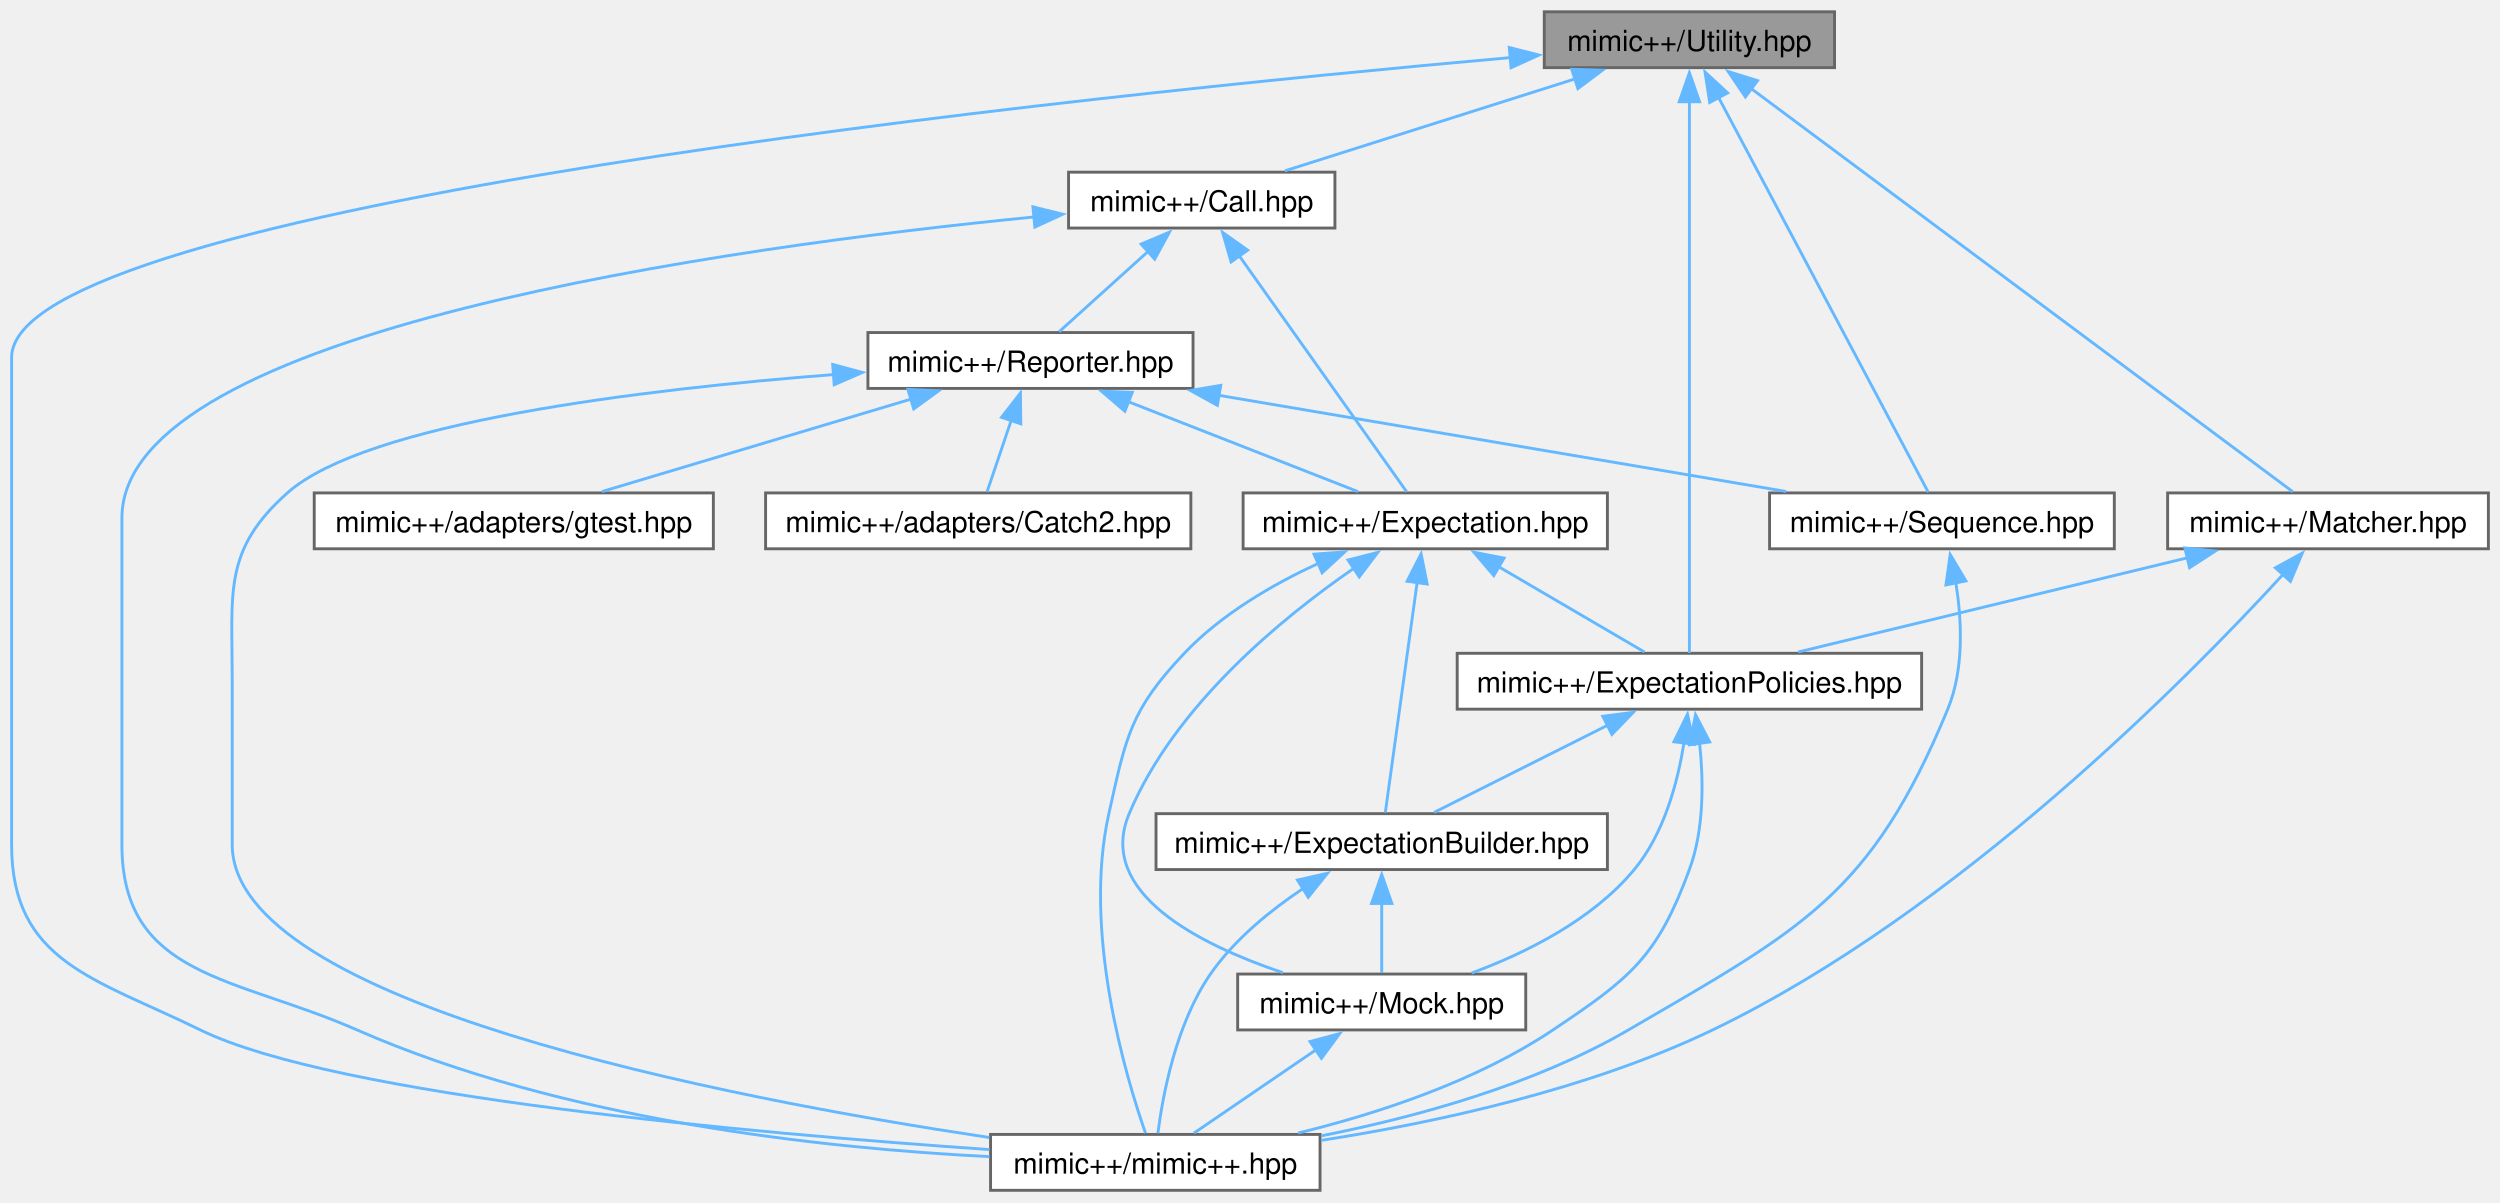
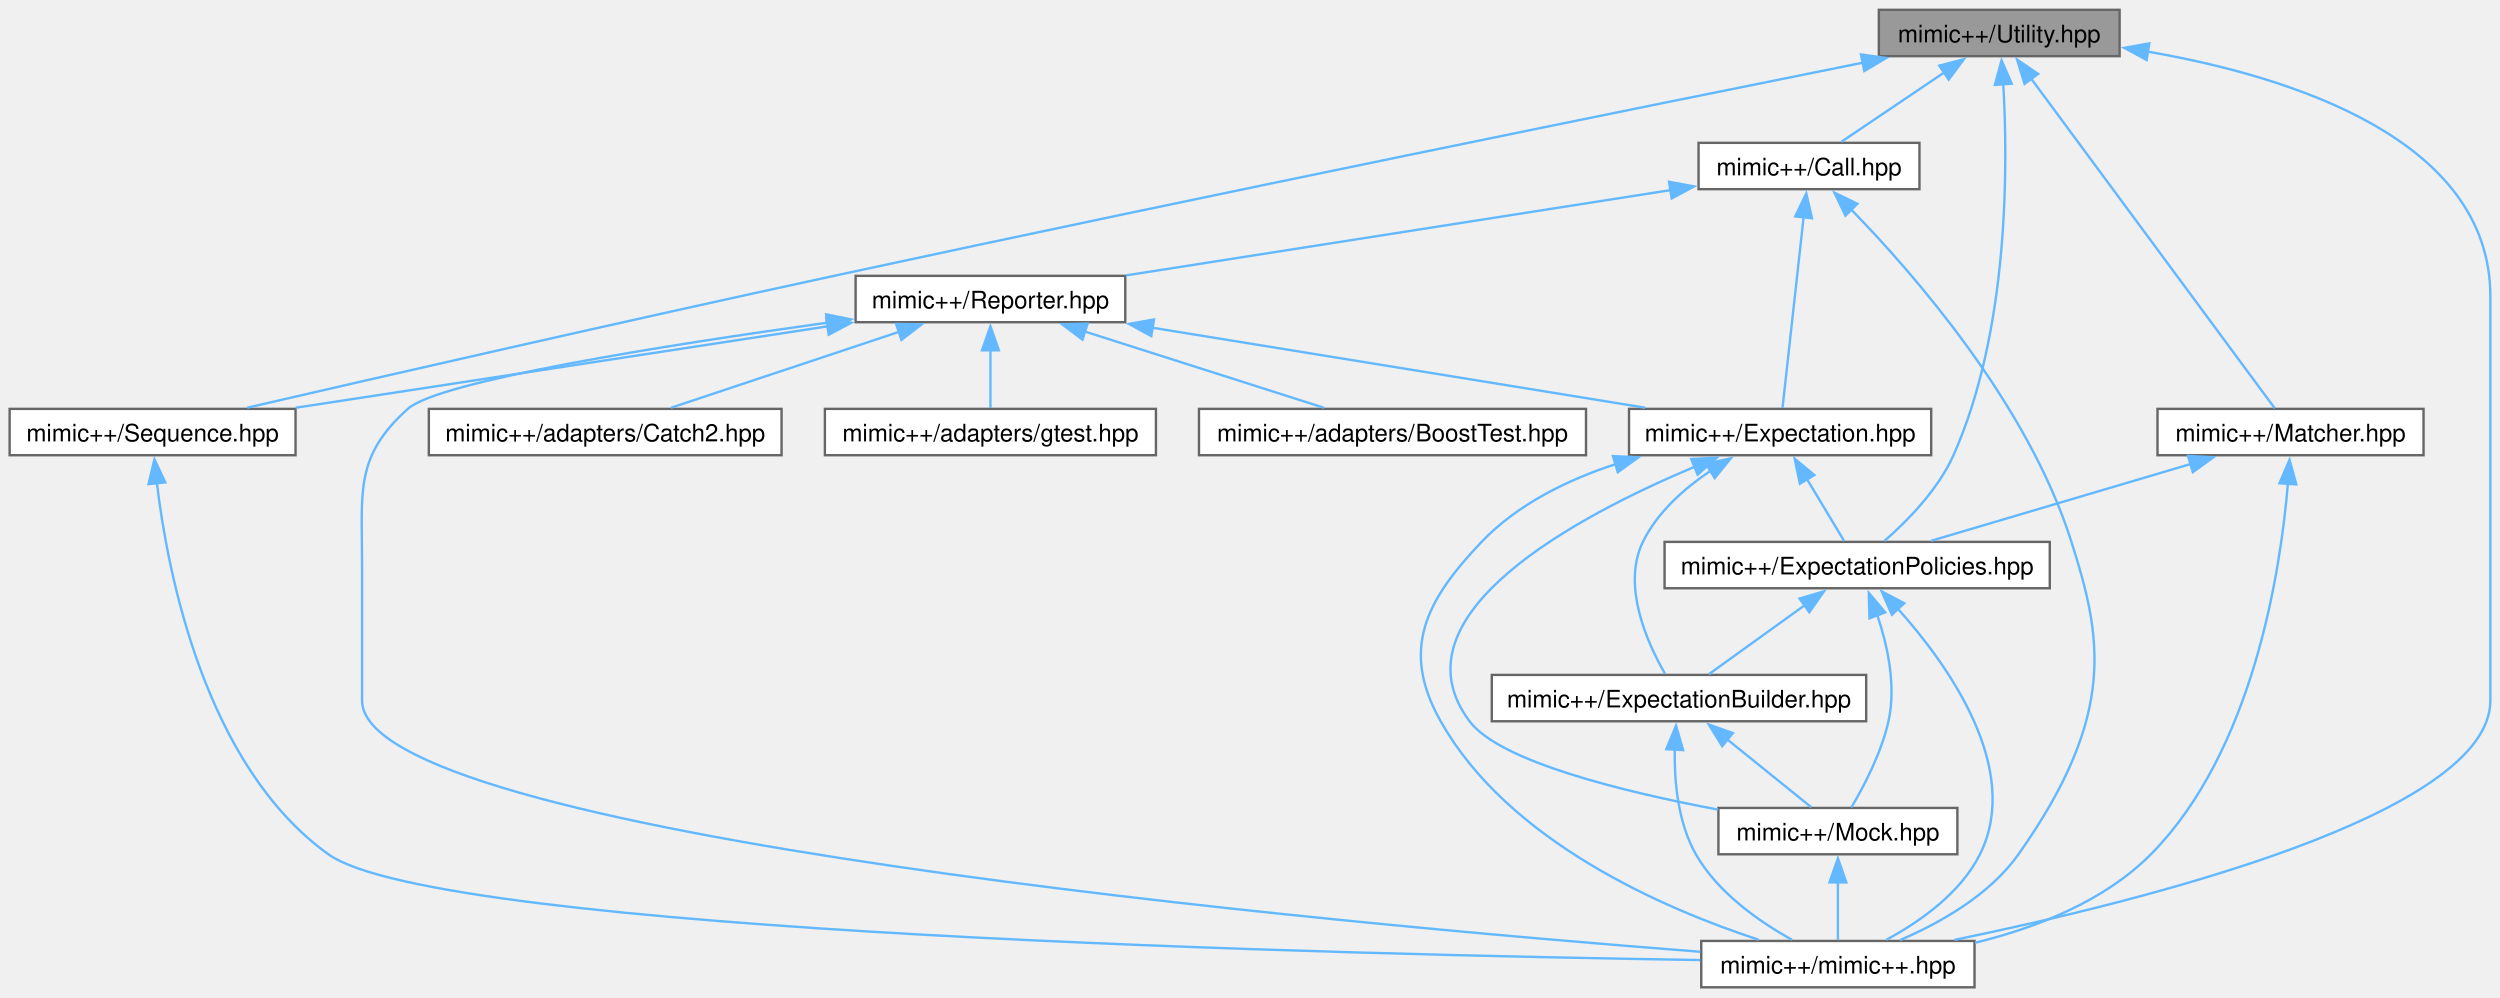
- <svg xmlns="http://www.w3.org/2000/svg" xmlns:xlink="http://www.w3.org/1999/xlink" width="861pt" height="414pt" viewBox="0.00 0.00 861.25 414.00">
+ <svg xmlns="http://www.w3.org/2000/svg" xmlns:xlink="http://www.w3.org/1999/xlink" width="1038pt" height="414pt" viewBox="0.00 0.00 1038.38 414.00">
  <g id="graph0" class="graph" transform="scale(1 1) rotate(0) translate(4 410)">
    <g id="Node000001" class="node">
      <g id="a_Node000001">
        <a xlink:title=" ">
-           <polygon fill="#999999" stroke="#666666" points="628,-406 528,-406 528,-386.75 628,-386.75 628,-406" />
-           <text text-anchor="middle" x="578" y="-392.5" font-family="Helvetica,sans-Serif" font-size="10.00">mimic++/Utility.hpp</text>
+           <polygon fill="#999999" stroke="#666666" points="876.38,-406 776.38,-406 776.38,-386.75 876.38,-386.75 876.38,-406" />
+           <text text-anchor="middle" x="826.38" y="-392.5" font-family="Helvetica,sans-Serif" font-size="10.00">mimic++/Utility.hpp</text>
        </a>
      </g>
    </g>
    <g id="Node000002" class="node">
      <g id="a_Node000002">
        <a xlink:href="../../dc/d44/_call_8hpp.html" target="_top" xlink:title=" ">
-           <polygon fill="white" stroke="#666666" points="455.88,-350.75 364.12,-350.75 364.12,-331.5 455.88,-331.5 455.88,-350.75" />
-           <text text-anchor="middle" x="410" y="-337.25" font-family="Helvetica,sans-Serif" font-size="10.00">mimic++/Call.hpp</text>
+           <polygon fill="white" stroke="#666666" points="793.25,-350.75 701.5,-350.75 701.5,-331.5 793.25,-331.5 793.25,-350.75" />
+           <text text-anchor="middle" x="747.38" y="-337.25" font-family="Helvetica,sans-Serif" font-size="10.00">mimic++/Call.hpp</text>
        </a>
      </g>
    </g>
    <g id="edge1_Node000001_Node000002" class="edge">
      <g id="a_edge1_Node000001_Node000002">
        <a xlink:title=" ">
-           <path fill="none" stroke="#63b8ff" d="M538.76,-382.94C508.1,-373.22 466.2,-359.94 438.64,-351.2" />
-           <polygon fill="#63b8ff" stroke="#63b8ff" points="537.47,-386.2 548.06,-385.88 539.58,-379.53 537.47,-386.2" />
+           <path fill="none" stroke="#63b8ff" d="M803.61,-380.03C789.77,-370.7 772.55,-359.1 760.84,-351.2" />
+           <polygon fill="#63b8ff" stroke="#63b8ff" points="801.47,-382.81 811.72,-385.5 805.38,-377 801.47,-382.81" />
        </a>
      </g>
    </g>
    <g id="Node000006" class="node">
      <g id="a_Node000006">
        <a xlink:href="../../d0/db9/mimic_09_09_8hpp.html" target="_top" xlink:title=" ">
-           <polygon fill="white" stroke="#666666" points="450.75,-19.25 337.25,-19.25 337.25,0 450.75,0 450.75,-19.25" />
-           <text text-anchor="middle" x="394" y="-5.75" font-family="Helvetica,sans-Serif" font-size="10.00">mimic++/mimic++.hpp</text>
-         </a>
-       </g>
-     </g>
-     <g id="edge26_Node000001_Node000006" class="edge">
-       <g id="a_edge26_Node000001_Node000006">
-         <a xlink:title=" ">
-           <path fill="none" stroke="#63b8ff" d="M516.54,-390.24C367.69,-376.99 0,-338.99 0,-286.88 0,-286.88 0,-286.88 0,-119.12 0,-78.62 28.63,-73.08 65,-55.25 111.65,-32.39 255.71,-19.6 336.88,-14.03" />
-           <polygon fill="#63b8ff" stroke="#63b8ff" points="515.94,-393.7 526.21,-391.1 516.56,-386.73 515.94,-393.7" />
+           <polygon fill="white" stroke="#666666" points="816.12,-19.25 702.62,-19.25 702.62,0 816.12,0 816.12,-19.25" />
+           <text text-anchor="middle" x="759.38" y="-5.75" font-family="Helvetica,sans-Serif" font-size="10.00">mimic++/mimic++.hpp</text>
+         </a>
+       </g>
+     </g>
+     <g id="edge27_Node000001_Node000006" class="edge">
+       <g id="a_edge27_Node000001_Node000006">
+         <a xlink:title=" ">
+           <path fill="none" stroke="#63b8ff" d="M888.11,-388.62C948.15,-378.22 1030.38,-352.07 1030.38,-286.88 1030.38,-286.88 1030.38,-286.88 1030.38,-119.12 1030.38,-71.74 885.77,-35.69 807.82,-19.7" />
+           <polygon fill="#63b8ff" stroke="#63b8ff" points="887.61,-385.15 878.3,-390.2 888.73,-392.06 887.61,-385.15" />
        </a>
      </g>
    </g>
    <g id="Node000007" class="node">
      <g id="a_Node000007">
        <a xlink:href="../../d8/de5/_expectation_policies_8hpp.html" target="_top" xlink:title=" ">
-           <polygon fill="white" stroke="#666666" points="658,-185 498,-185 498,-165.75 658,-165.75 658,-185" />
-           <text text-anchor="middle" x="578" y="-171.5" font-family="Helvetica,sans-Serif" font-size="10.00">mimic++/ExpectationPolicies.hpp</text>
-         </a>
-       </g>
-     </g>
-     <g id="edge21_Node000001_Node000007" class="edge">
-       <g id="a_edge21_Node000001_Node000007">
-         <a xlink:title=" ">
-           <path fill="none" stroke="#63b8ff" d="M578,-375.11C578,-328.88 578,-217.15 578,-185.1" />
-           <polygon fill="#63b8ff" stroke="#63b8ff" points="574.5,-375.01 578,-385.01 581.5,-375.01 574.5,-375.01" />
+           <polygon fill="white" stroke="#666666" points="847.38,-185 687.38,-185 687.38,-165.75 847.38,-165.75 847.38,-185" />
+           <text text-anchor="middle" x="767.38" y="-171.5" font-family="Helvetica,sans-Serif" font-size="10.00">mimic++/ExpectationPolicies.hpp</text>
+         </a>
+       </g>
+     </g>
+     <g id="edge22_Node000001_Node000007" class="edge">
+       <g id="a_edge22_Node000001_Node000007">
+         <a xlink:title=" ">
+           <path fill="none" stroke="#63b8ff" d="M828.06,-375.14C830.03,-341.54 830.49,-272.8 807.38,-221 800.93,-206.56 788.04,-193.53 778.63,-185.34" />
+           <polygon fill="#63b8ff" stroke="#63b8ff" points="824.57,-374.81 827.35,-385.03 831.56,-375.31 824.57,-374.81" />
        </a>
      </g>
    </g>
    <g id="Node000009" class="node">
      <g id="a_Node000009">
        <a xlink:href="../../d8/de4/_sequence_8hpp.html" target="_top" xlink:title=" ">
-           <polygon fill="white" stroke="#666666" points="724.38,-240.25 605.62,-240.25 605.62,-221 724.38,-221 724.38,-240.25" />
-           <text text-anchor="middle" x="665" y="-226.75" font-family="Helvetica,sans-Serif" font-size="10.00">mimic++/Sequence.hpp</text>
-         </a>
-       </g>
-     </g>
-     <g id="edge25_Node000001_Node000009" class="edge">
-       <g id="a_edge25_Node000001_Node000009">
-         <a xlink:title=" ">
-           <path fill="none" stroke="#63b8ff" d="M587.97,-376.62C606.73,-341.3 646.64,-266.18 660.3,-240.47" />
-           <polygon fill="#63b8ff" stroke="#63b8ff" points="584.99,-374.76 583.39,-385.23 591.17,-378.05 584.99,-374.76" />
-         </a>
-       </g>
-     </g>
-     <g id="Node000012" class="node">
-       <g id="a_Node000012">
+           <polygon fill="white" stroke="#666666" points="118.75,-240.25 0,-240.25 0,-221 118.75,-221 118.75,-240.25" />
+           <text text-anchor="middle" x="59.38" y="-226.75" font-family="Helvetica,sans-Serif" font-size="10.00">mimic++/Sequence.hpp</text>
+         </a>
+       </g>
+     </g>
+     <g id="edge26_Node000001_Node000009" class="edge">
+       <g id="a_edge26_Node000001_Node000009">
+         <a xlink:title=" ">
+           <path fill="none" stroke="#63b8ff" d="M769.86,-384.07C679.46,-365.9 496.79,-328.86 342.38,-295.5 255.23,-276.68 153.31,-253.35 98.7,-240.74" />
+           <polygon fill="#63b8ff" stroke="#63b8ff" points="768.96,-387.46 779.46,-385.99 770.34,-380.59 768.96,-387.46" />
+         </a>
+       </g>
+     </g>
+     <g id="Node000013" class="node">
+       <g id="a_Node000013">
        <a xlink:href="../../dd/d50/_matcher_8hpp.html" target="_top" xlink:title=" ">
-           <polygon fill="white" stroke="#666666" points="853.25,-240.25 742.75,-240.25 742.75,-221 853.25,-221 853.25,-240.25" />
-           <text text-anchor="middle" x="798" y="-226.75" font-family="Helvetica,sans-Serif" font-size="10.00">mimic++/Matcher.hpp</text>
-         </a>
-       </g>
-     </g>
-     <g id="edge22_Node000001_Node000012" class="edge">
-       <g id="a_edge22_Node000001_Node000012">
-         <a xlink:title=" ">
-           <path fill="none" stroke="#63b8ff" d="M599.11,-379.67C644.48,-345.89 750.11,-267.27 785.9,-240.63" />
-           <polygon fill="#63b8ff" stroke="#63b8ff" points="597.29,-376.66 591.36,-385.43 601.47,-382.27 597.29,-376.66" />
+           <polygon fill="white" stroke="#666666" points="1002.62,-240.25 892.12,-240.25 892.12,-221 1002.62,-221 1002.62,-240.25" />
+           <text text-anchor="middle" x="947.38" y="-226.75" font-family="Helvetica,sans-Serif" font-size="10.00">mimic++/Matcher.hpp</text>
+         </a>
+       </g>
+     </g>
+     <g id="edge23_Node000001_Node000013" class="edge">
+       <g id="a_edge23_Node000001_Node000013">
+         <a xlink:title=" ">
+           <path fill="none" stroke="#63b8ff" d="M839.57,-377.52C865.37,-342.61 921.67,-266.41 940.84,-240.47" />
+           <polygon fill="#63b8ff" stroke="#63b8ff" points="836.91,-375.23 833.78,-385.35 842.54,-379.39 836.91,-375.23" />
        </a>
      </g>
    </g>
    <g id="Node000003" class="node">
      <g id="a_Node000003">
        <a xlink:href="../../d5/d8a/_expectation_8hpp.html" target="_top" xlink:title=" ">
-           <polygon fill="white" stroke="#666666" points="549.75,-240.25 424.25,-240.25 424.25,-221 549.75,-221 549.75,-240.25" />
-           <text text-anchor="middle" x="487" y="-226.75" font-family="Helvetica,sans-Serif" font-size="10.00">mimic++/Expectation.hpp</text>
+           <polygon fill="white" stroke="#666666" points="798.12,-240.25 672.62,-240.25 672.62,-221 798.12,-221 798.12,-240.25" />
+           <text text-anchor="middle" x="735.38" y="-226.75" font-family="Helvetica,sans-Serif" font-size="10.00">mimic++/Expectation.hpp</text>
        </a>
      </g>
    </g>
    <g id="edge2_Node000002_Node000003" class="edge">
      <g id="a_edge2_Node000002_Node000003">
        <a xlink:title=" ">
-           <path fill="none" stroke="#63b8ff" d="M422.84,-322.04C439.51,-298.55 467.96,-258.45 480.61,-240.63" />
-           <polygon fill="#63b8ff" stroke="#63b8ff" points="420.11,-319.83 417.18,-330.01 425.82,-323.88 420.11,-319.83" />
-         </a>
-       </g>
-     </g>
-     <g id="edge20_Node000002_Node000006" class="edge">
-       <g id="a_edge20_Node000002_Node000006">
-         <a xlink:title=" ">
-           <path fill="none" stroke="#63b8ff" d="M352.35,-335.33C247.89,-325.04 38,-296.31 38,-231.62 38,-231.62 38,-231.62 38,-119.12 38,-73.28 77.03,-73.71 119,-55.25 189.84,-24.1 279.55,-14.45 336.87,-11.6" />
-           <polygon fill="#63b8ff" stroke="#63b8ff" points="351.84,-338.8 362.13,-336.26 352.51,-331.83 351.84,-338.8" />
+           <path fill="none" stroke="#63b8ff" d="M745.16,-320.1C742.54,-296.4 738.29,-257.97 736.37,-240.63" />
+           <polygon fill="#63b8ff" stroke="#63b8ff" points="741.65,-320.19 746.23,-329.74 748.61,-319.42 741.65,-320.19" />
+         </a>
+       </g>
+     </g>
+     <g id="edge21_Node000002_Node000006" class="edge">
+       <g id="a_edge21_Node000002_Node000006">
+         <a xlink:title=" ">
+           <path fill="none" stroke="#63b8ff" d="M764.74,-323.22C790.64,-296.65 838.28,-242.24 856.38,-185 868.75,-145.87 875.78,-113.83 834.38,-55.25 822.39,-38.3 801.76,-26.71 785.16,-19.6" />
+           <polygon fill="#63b8ff" stroke="#63b8ff" points="762.51,-320.5 757.93,-330.05 767.47,-325.44 762.51,-320.5" />
        </a>
      </g>
    </g>
    <g id="Node000008" class="node">
      <g id="a_Node000008">
        <a xlink:href="../../da/dd9/_reporter_8hpp.html" target="_top" xlink:title=" ">
-           <polygon fill="white" stroke="#666666" points="407,-295.5 295,-295.5 295,-276.25 407,-276.25 407,-295.5" />
-           <text text-anchor="middle" x="351" y="-282" font-family="Helvetica,sans-Serif" font-size="10.00">mimic++/Reporter.hpp</text>
+           <polygon fill="white" stroke="#666666" points="463.38,-295.5 351.38,-295.5 351.38,-276.25 463.38,-276.25 463.38,-295.5" />
+           <text text-anchor="middle" x="407.38" y="-282" font-family="Helvetica,sans-Serif" font-size="10.00">mimic++/Reporter.hpp</text>
        </a>
      </g>
    </g>
    <g id="edge13_Node000002_Node000008" class="edge">
      <g id="a_edge13_Node000002_Node000008">
        <a xlink:title=" ">
-           <path fill="none" stroke="#63b8ff" d="M391.73,-323.64C381.54,-314.44 369.26,-303.35 360.86,-295.77" />
-           <polygon fill="#63b8ff" stroke="#63b8ff" points="389.1,-325.98 398.87,-330.08 393.79,-320.78 389.1,-325.98" />
+           <path fill="none" stroke="#63b8ff" d="M689.84,-331.11C626.77,-321.24 526.24,-305.49 463.67,-295.69" />
+           <polygon fill="#63b8ff" stroke="#63b8ff" points="689.25,-334.56 699.67,-332.65 690.33,-327.65 689.25,-334.56" />
        </a>
      </g>
    </g>
    <g id="Node000004" class="node">
      <g id="a_Node000004">
        <a xlink:href="../../d2/d4f/_expectation_builder_8hpp.html" target="_top" xlink:title=" ">
-           <polygon fill="white" stroke="#666666" points="549.75,-129.75 394.25,-129.75 394.25,-110.5 549.75,-110.5 549.75,-129.75" />
-           <text text-anchor="middle" x="472" y="-116.25" font-family="Helvetica,sans-Serif" font-size="10.00">mimic++/ExpectationBuilder.hpp</text>
+           <polygon fill="white" stroke="#666666" points="771.12,-129.75 615.62,-129.75 615.62,-110.5 771.12,-110.5 771.12,-129.75" />
+           <text text-anchor="middle" x="693.38" y="-116.25" font-family="Helvetica,sans-Serif" font-size="10.00">mimic++/ExpectationBuilder.hpp</text>
        </a>
      </g>
    </g>
    <g id="edge3_Node000003_Node000004" class="edge">
      <g id="a_edge3_Node000003_Node000004">
        <a xlink:title=" ">
-           <path fill="none" stroke="#63b8ff" d="M484.23,-209.6C480.96,-185.9 475.64,-147.47 473.24,-130.13" />
-           <polygon fill="#63b8ff" stroke="#63b8ff" points="480.73,-209.82 485.57,-219.25 487.66,-208.86 480.73,-209.82" />
+           <path fill="none" stroke="#63b8ff" d="M706.43,-214.51C695.54,-207.18 684.36,-197.28 678.38,-185 669.5,-166.77 680.22,-143.01 687.57,-130.22" />
+           <polygon fill="#63b8ff" stroke="#63b8ff" points="704.54,-217.46 714.89,-219.71 708.21,-211.49 704.54,-217.46" />
        </a>
      </g>
    </g>
    <g id="Node000005" class="node">
      <g id="a_Node000005">
        <a xlink:href="../../d5/dc5/_mock_8hpp.html" target="_top" xlink:title=" ">
-           <polygon fill="white" stroke="#666666" points="521.62,-74.5 422.38,-74.5 422.38,-55.25 521.62,-55.25 521.62,-74.5" />
-           <text text-anchor="middle" x="472" y="-61" font-family="Helvetica,sans-Serif" font-size="10.00">mimic++/Mock.hpp</text>
+           <polygon fill="white" stroke="#666666" points="809,-74.5 709.75,-74.5 709.75,-55.25 809,-55.25 809,-74.5" />
+           <text text-anchor="middle" x="759.38" y="-61" font-family="Helvetica,sans-Serif" font-size="10.00">mimic++/Mock.hpp</text>
        </a>
      </g>
    </g>
    <g id="edge11_Node000003_Node000005" class="edge">
      <g id="a_edge11_Node000003_Node000005">
        <a xlink:title=" ">
-           <path fill="none" stroke="#63b8ff" d="M462.41,-214.28C437.54,-197.15 400.62,-166.9 385,-129.75 373.6,-102.63 408.9,-84.75 437.92,-74.98" />
-           <polygon fill="#63b8ff" stroke="#63b8ff" points="460.39,-217.14 470.65,-219.76 464.26,-211.31 460.39,-217.14" />
+           <path fill="none" stroke="#63b8ff" d="M699.98,-216.25C651.31,-195.83 573.3,-154.6 606.38,-110.5 618.91,-93.79 669.89,-81.27 709.6,-73.8" />
+           <polygon fill="#63b8ff" stroke="#63b8ff" points="698.47,-219.41 709.06,-219.94 701.11,-212.93 698.47,-219.41" />
        </a>
      </g>
    </g>
    <g id="edge12_Node000003_Node000006" class="edge">
      <g id="a_edge12_Node000003_Node000006">
        <a xlink:title=" ">
-           <path fill="none" stroke="#63b8ff" d="M450.12,-215.96C434.36,-208.67 416.71,-198.41 404,-185 385.33,-165.3 383.92,-156.24 378,-129.75 368.94,-89.22 383.63,-39.72 390.63,-19.69" />
-           <polygon fill="#63b8ff" stroke="#63b8ff" points="448.68,-219.15 459.25,-219.92 451.47,-212.73 448.68,-219.15" />
+           <path fill="none" stroke="#63b8ff" d="M667.15,-217.34C646.92,-210.73 626.24,-200.58 611.38,-185 587.93,-160.43 577.7,-140.09 594.38,-110.5 622.57,-60.47 687.04,-32.65 726.53,-19.73" />
+           <polygon fill="#63b8ff" stroke="#63b8ff" points="665.94,-220.63 676.52,-220.14 667.94,-213.93 665.94,-220.63" />
        </a>
      </g>
    </g>
    <g id="edge7_Node000003_Node000007" class="edge">
      <g id="a_edge7_Node000003_Node000007">
        <a xlink:title=" ">
-           <path fill="none" stroke="#63b8ff" d="M512.29,-214.82C528.4,-205.4 548.74,-193.5 562.49,-185.45" />
-           <polygon fill="#63b8ff" stroke="#63b8ff" points="510.61,-211.76 503.74,-219.83 514.14,-217.8 510.61,-211.76" />
+           <path fill="none" stroke="#63b8ff" d="M746.5,-211.12C751.74,-202.39 757.75,-192.39 761.98,-185.36" />
+           <polygon fill="#63b8ff" stroke="#63b8ff" points="743.59,-209.16 741.44,-219.53 749.59,-212.77 743.59,-209.16" />
        </a>
      </g>
    </g>
    <g id="edge4_Node000004_Node000005" class="edge">
      <g id="a_edge4_Node000004_Node000005">
        <a xlink:title=" ">
-           <path fill="none" stroke="#63b8ff" d="M472,-98.88C472,-90.59 472,-81.42 472,-74.86" />
-           <polygon fill="#63b8ff" stroke="#63b8ff" points="468.5,-98.82 472,-108.82 475.5,-98.82 468.5,-98.82" />
+           <path fill="none" stroke="#63b8ff" d="M713.47,-102.91C724.93,-93.67 738.86,-82.43 748.34,-74.77" />
+           <polygon fill="#63b8ff" stroke="#63b8ff" points="711.33,-100.14 705.75,-109.14 715.73,-105.59 711.33,-100.14" />
        </a>
      </g>
    </g>
    <g id="edge6_Node000004_Node000006" class="edge">
      <g id="a_edge6_Node000004_Node000006">
        <a xlink:title=" ">
-           <path fill="none" stroke="#63b8ff" d="M445.05,-104.06C433.72,-96.51 421.26,-86.42 413,-74.5 401.14,-57.39 396.56,-32.76 394.89,-19.65" />
-           <polygon fill="#63b8ff" stroke="#63b8ff" points="442.98,-106.89 453.32,-109.22 446.69,-100.95 442.98,-106.89" />
+           <path fill="none" stroke="#63b8ff" d="M691.61,-98.99C691.37,-85.75 692.86,-68.48 700.38,-55.25 709.44,-39.28 726.79,-27.23 740.34,-19.7" />
+           <polygon fill="#63b8ff" stroke="#63b8ff" points="688.1,-98.9 692.15,-108.69 695.09,-98.51 688.1,-98.9" />
        </a>
      </g>
    </g>
    <g id="edge5_Node000005_Node000006" class="edge">
      <g id="a_edge5_Node000005_Node000006">
        <a xlink:title=" ">
-           <path fill="none" stroke="#63b8ff" d="M449.53,-48.53C435.85,-39.2 418.86,-27.6 407.3,-19.7" />
-           <polygon fill="#63b8ff" stroke="#63b8ff" points="447.29,-51.24 457.52,-53.99 451.23,-45.46 447.29,-51.24" />
+           <path fill="none" stroke="#63b8ff" d="M759.38,-43.63C759.38,-35.34 759.38,-26.17 759.38,-19.61" />
+           <polygon fill="#63b8ff" stroke="#63b8ff" points="755.88,-43.57 759.38,-53.57 762.88,-43.57 755.88,-43.57" />
        </a>
      </g>
    </g>
    <g id="edge8_Node000007_Node000004" class="edge">
      <g id="a_edge8_Node000007_Node000004">
        <a xlink:title=" ">
-           <path fill="none" stroke="#63b8ff" d="M549.87,-160.24C530.91,-150.72 506.47,-138.44 490.07,-130.2" />
-           <polygon fill="#63b8ff" stroke="#63b8ff" points="548.16,-163.3 558.67,-164.66 551.3,-157.05 548.16,-163.3" />
+           <path fill="none" stroke="#63b8ff" d="M745.62,-158.72C732.62,-149.37 716.59,-137.83 705.74,-130.02" />
+           <polygon fill="#63b8ff" stroke="#63b8ff" points="743.43,-161.46 753.59,-164.46 747.52,-155.78 743.43,-161.46" />
        </a>
      </g>
    </g>
    <g id="edge9_Node000007_Node000005" class="edge">
      <g id="a_edge9_Node000007_Node000005">
        <a xlink:title=" ">
-           <path fill="none" stroke="#63b8ff" d="M576.18,-154.4C574.02,-140.73 569.3,-122.9 559,-110.5 544.58,-93.13 521.66,-81.76 502.96,-74.85" />
-           <polygon fill="#63b8ff" stroke="#63b8ff" points="572.66,-154.5 577.34,-164.01 579.61,-153.66 572.66,-154.5" />
+           <path fill="none" stroke="#63b8ff" d="M775.73,-154.59C780,-141.95 783.67,-125.23 780.38,-110.5 777.42,-97.3 770.12,-83.39 764.95,-74.68" />
+           <polygon fill="#63b8ff" stroke="#63b8ff" points="772.5,-153.25 772.2,-163.84 779.04,-155.74 772.5,-153.25" />
        </a>
      </g>
    </g>
    <g id="edge10_Node000007_Node000006" class="edge">
      <g id="a_edge10_Node000007_Node000006">
        <a xlink:title=" ">
-           <path fill="none" stroke="#63b8ff" d="M581.51,-154.04C582.89,-141.17 583.11,-124.39 578,-110.5 566.87,-80.24 557.78,-73.2 531,-55.25 504.61,-37.56 470.69,-26.44 443.2,-19.73" />
-           <polygon fill="#63b8ff" stroke="#63b8ff" points="578.06,-153.47 580.11,-163.86 584.99,-154.45 578.06,-153.47" />
+           <path fill="none" stroke="#63b8ff" d="M784.17,-157.36C805.09,-133.99 836.07,-90.81 818.38,-55.25 810.31,-39.04 793.23,-27.15 779.51,-19.73" />
+           <polygon fill="#63b8ff" stroke="#63b8ff" points="781.81,-154.75 777.54,-164.45 786.93,-159.53 781.81,-154.75" />
        </a>
      </g>
    </g>
    <g id="edge14_Node000008_Node000003" class="edge">
      <g id="a_edge14_Node000008_Node000003">
        <a xlink:title=" ">
-           <path fill="none" stroke="#63b8ff" d="M384.74,-271.66C409.36,-262.02 442.09,-249.21 463.82,-240.7" />
-           <polygon fill="#63b8ff" stroke="#63b8ff" points="383.52,-268.38 375.48,-275.29 386.07,-274.9 383.52,-268.38" />
-         </a>
-       </g>
-     </g>
-     <g id="edge19_Node000008_Node000006" class="edge">
-       <g id="a_edge19_Node000008_Node000006">
-         <a xlink:title=" ">
-           <path fill="none" stroke="#63b8ff" d="M283.41,-281.04C217.15,-275.91 122.24,-264.49 95,-240.25 72.87,-220.56 76,-205.99 76,-176.38 76,-176.38 76,-176.38 76,-119.12 76,-64.66 245.23,-31.92 336.78,-18.19" />
-           <polygon fill="#63b8ff" stroke="#63b8ff" points="282.86,-284.5 293.1,-281.75 283.38,-277.52 282.86,-284.5" />
+           <path fill="none" stroke="#63b8ff" d="M474.71,-273.94C535.09,-264.14 622.67,-249.92 679.32,-240.73" />
+           <polygon fill="#63b8ff" stroke="#63b8ff" points="474.19,-270.48 464.88,-275.54 475.31,-277.39 474.19,-270.48" />
+         </a>
+       </g>
+     </g>
+     <g id="edge20_Node000008_Node000006" class="edge">
+       <g id="a_edge20_Node000008_Node000006">
+         <a xlink:title=" ">
+           <path fill="none" stroke="#63b8ff" d="M339.68,-276.06C272.7,-266.76 178.31,-251.87 165.38,-240.25 143.34,-220.45 146.38,-205.99 146.38,-176.38 146.38,-176.38 146.38,-176.38 146.38,-119.12 146.38,-62.99 550.08,-26.51 702.26,-14.75" />
+           <polygon fill="#63b8ff" stroke="#63b8ff" points="339.13,-279.52 349.51,-277.41 340.08,-272.59 339.13,-279.52" />
        </a>
      </g>
    </g>
    <g id="edge15_Node000008_Node000009" class="edge">
      <g id="a_edge15_Node000008_Node000009">
        <a xlink:title=" ">
-           <path fill="none" stroke="#63b8ff" d="M415.82,-273.88C473.61,-264.08 557.21,-249.9 611.34,-240.73" />
-           <polygon fill="#63b8ff" stroke="#63b8ff" points="415.39,-270.41 406.11,-275.53 416.56,-277.31 415.39,-270.41" />
+           <path fill="none" stroke="#63b8ff" d="M339.87,-274.55C275.71,-264.73 180.15,-250.11 118.8,-240.72" />
+           <polygon fill="#63b8ff" stroke="#63b8ff" points="339.17,-277.98 349.58,-276.03 340.22,-271.06 339.17,-277.98" />
        </a>
      </g>
    </g>
    <g id="Node000010" class="node">
      <g id="a_Node000010">
-         <a xlink:href="../../d3/d04/_catch2_8hpp.html" target="_top" xlink:title=" ">
-           <polygon fill="white" stroke="#666666" points="406.25,-240.25 259.75,-240.25 259.75,-221 406.25,-221 406.25,-240.25" />
-           <text text-anchor="middle" x="333" y="-226.75" font-family="Helvetica,sans-Serif" font-size="10.00">mimic++/adapters/Catch2.hpp</text>
+         <a xlink:href="../../d9/d42/_boost_test_8hpp.html" target="_top" xlink:title=" ">
+           <polygon fill="white" stroke="#666666" points="654.75,-240.25 494,-240.25 494,-221 654.75,-221 654.75,-240.25" />
+           <text text-anchor="middle" x="574.38" y="-226.75" font-family="Helvetica,sans-Serif" font-size="10.00">mimic++/adapters/BoostTest.hpp</text>
        </a>
      </g>
    </g>
    <g id="edge17_Node000008_Node000010" class="edge">
      <g id="a_edge17_Node000008_Node000010">
        <a xlink:title=" ">
-           <path fill="none" stroke="#63b8ff" d="M344.35,-265.21C341.5,-256.77 338.31,-247.33 336.04,-240.61" />
-           <polygon fill="#63b8ff" stroke="#63b8ff" points="341.02,-266.3 347.54,-274.65 347.66,-264.05 341.02,-266.3" />
+           <path fill="none" stroke="#63b8ff" d="M446.38,-272.44C476.86,-262.72 518.51,-249.44 545.91,-240.7" />
+           <polygon fill="#63b8ff" stroke="#63b8ff" points="445.61,-269.01 437.15,-275.38 447.74,-275.68 445.61,-269.01" />
        </a>
      </g>
    </g>
    <g id="Node000011" class="node">
      <g id="a_Node000011">
-         <a xlink:href="../../d5/db1/gtest_8hpp.html" target="_top" xlink:title=" ">
-           <polygon fill="white" stroke="#666666" points="241.75,-240.25 104.25,-240.25 104.25,-221 241.75,-221 241.75,-240.25" />
-           <text text-anchor="middle" x="173" y="-226.75" font-family="Helvetica,sans-Serif" font-size="10.00">mimic++/adapters/gtest.hpp</text>
+         <a xlink:href="../../d3/d04/_catch2_8hpp.html" target="_top" xlink:title=" ">
+           <polygon fill="white" stroke="#666666" points="320.62,-240.25 174.12,-240.25 174.12,-221 320.62,-221 320.62,-240.25" />
+           <text text-anchor="middle" x="247.38" y="-226.75" font-family="Helvetica,sans-Serif" font-size="10.00">mimic++/adapters/Catch2.hpp</text>
        </a>
      </g>
    </g>
    <g id="edge18_Node000008_Node000011" class="edge">
      <g id="a_edge18_Node000008_Node000011">
        <a xlink:title=" ">
-           <path fill="none" stroke="#63b8ff" d="M309.85,-272.57C277.33,-262.84 232.67,-249.48 203.34,-240.7" />
-           <polygon fill="#63b8ff" stroke="#63b8ff" points="308.77,-275.9 319.35,-275.41 310.78,-269.19 308.77,-275.9" />
+           <path fill="none" stroke="#63b8ff" d="M369.62,-272.31C340.45,-262.6 300.79,-249.4 274.65,-240.7" />
+           <polygon fill="#63b8ff" stroke="#63b8ff" points="368.2,-275.53 378.8,-275.36 370.41,-268.89 368.2,-275.53" />
+         </a>
+       </g>
+     </g>
+     <g id="Node000012" class="node">
+       <g id="a_Node000012">
+         <a xlink:href="../../d5/db1/gtest_8hpp.html" target="_top" xlink:title=" ">
+           <polygon fill="white" stroke="#666666" points="476.12,-240.25 338.62,-240.25 338.62,-221 476.12,-221 476.12,-240.25" />
+           <text text-anchor="middle" x="407.38" y="-226.75" font-family="Helvetica,sans-Serif" font-size="10.00">mimic++/adapters/gtest.hpp</text>
+         </a>
+       </g>
+     </g>
+     <g id="edge19_Node000008_Node000012" class="edge">
+       <g id="a_edge19_Node000008_Node000012">
+         <a xlink:title=" ">
+           <path fill="none" stroke="#63b8ff" d="M407.38,-264.63C407.38,-256.34 407.38,-247.17 407.38,-240.61" />
+           <polygon fill="#63b8ff" stroke="#63b8ff" points="403.88,-264.57 407.38,-274.57 410.88,-264.57 403.88,-264.57" />
        </a>
      </g>
    </g>
    <g id="edge16_Node000009_Node000006" class="edge">
      <g id="a_edge16_Node000009_Node000006">
        <a xlink:title=" ">
-           <path fill="none" stroke="#63b8ff" d="M669.75,-209.55C671.85,-196.57 672.71,-179.58 667,-165.75 640.55,-101.7 616.88,-90.13 557,-55.25 524.55,-36.35 483.8,-25.19 451.16,-18.76" />
-           <polygon fill="#63b8ff" stroke="#63b8ff" points="666.38,-208.55 667.84,-219.05 673.25,-209.94 666.38,-208.55" />
-         </a>
-       </g>
-     </g>
-     <g id="edge24_Node000012_Node000006" class="edge">
-       <g id="a_edge24_Node000012_Node000006">
-         <a xlink:title=" ">
-           <path fill="none" stroke="#63b8ff" d="M782.62,-212.29C750.09,-176.81 670.37,-95.83 586,-55.25 543.29,-34.71 490.59,-23.33 451.22,-17.22" />
-           <polygon fill="#63b8ff" stroke="#63b8ff" points="779.86,-214.46 789.16,-219.53 785.05,-209.77 779.86,-214.46" />
-         </a>
-       </g>
-     </g>
-     <g id="edge23_Node000012_Node000007" class="edge">
-       <g id="a_edge23_Node000012_Node000007">
-         <a xlink:title=" ">
-           <path fill="none" stroke="#63b8ff" d="M749.5,-217.88C709.12,-208.11 652.47,-194.4 615.5,-185.45" />
-           <polygon fill="#63b8ff" stroke="#63b8ff" points="748.67,-221.28 759.21,-220.24 750.31,-214.48 748.67,-221.28" />
+           <path fill="none" stroke="#63b8ff" d="M61.16,-209.46C65.67,-171.98 81.1,-92.06 132.38,-55.25 178.03,-22.47 556.2,-13.55 702.19,-11.32" />
+           <polygon fill="#63b8ff" stroke="#63b8ff" points="57.69,-208.99 60.14,-219.3 64.65,-209.72 57.69,-208.99" />
+         </a>
+       </g>
+     </g>
+     <g id="edge25_Node000013_Node000006" class="edge">
+       <g id="a_edge25_Node000013_Node000006">
+         <a xlink:title=" ">
+           <path fill="none" stroke="#63b8ff" d="M946.29,-209.25C943.28,-173.28 931.97,-98.25 889.38,-55.25 869.98,-35.67 841.62,-24.67 816.34,-18.5" />
+           <polygon fill="#63b8ff" stroke="#63b8ff" points="942.79,-209.36 946.96,-219.1 949.77,-208.88 942.79,-209.36" />
+         </a>
+       </g>
+     </g>
+     <g id="edge24_Node000013_Node000007" class="edge">
+       <g id="a_edge24_Node000013_Node000007">
+         <a xlink:title=" ">
+           <path fill="none" stroke="#63b8ff" d="M906.19,-217.44C873.27,-207.7 827.85,-194.27 798.06,-185.45" />
+           <polygon fill="#63b8ff" stroke="#63b8ff" points="904.81,-220.68 915.39,-220.16 906.79,-213.97 904.81,-220.68" />
        </a>
      </g>
    </g>
  </g>
</svg>
